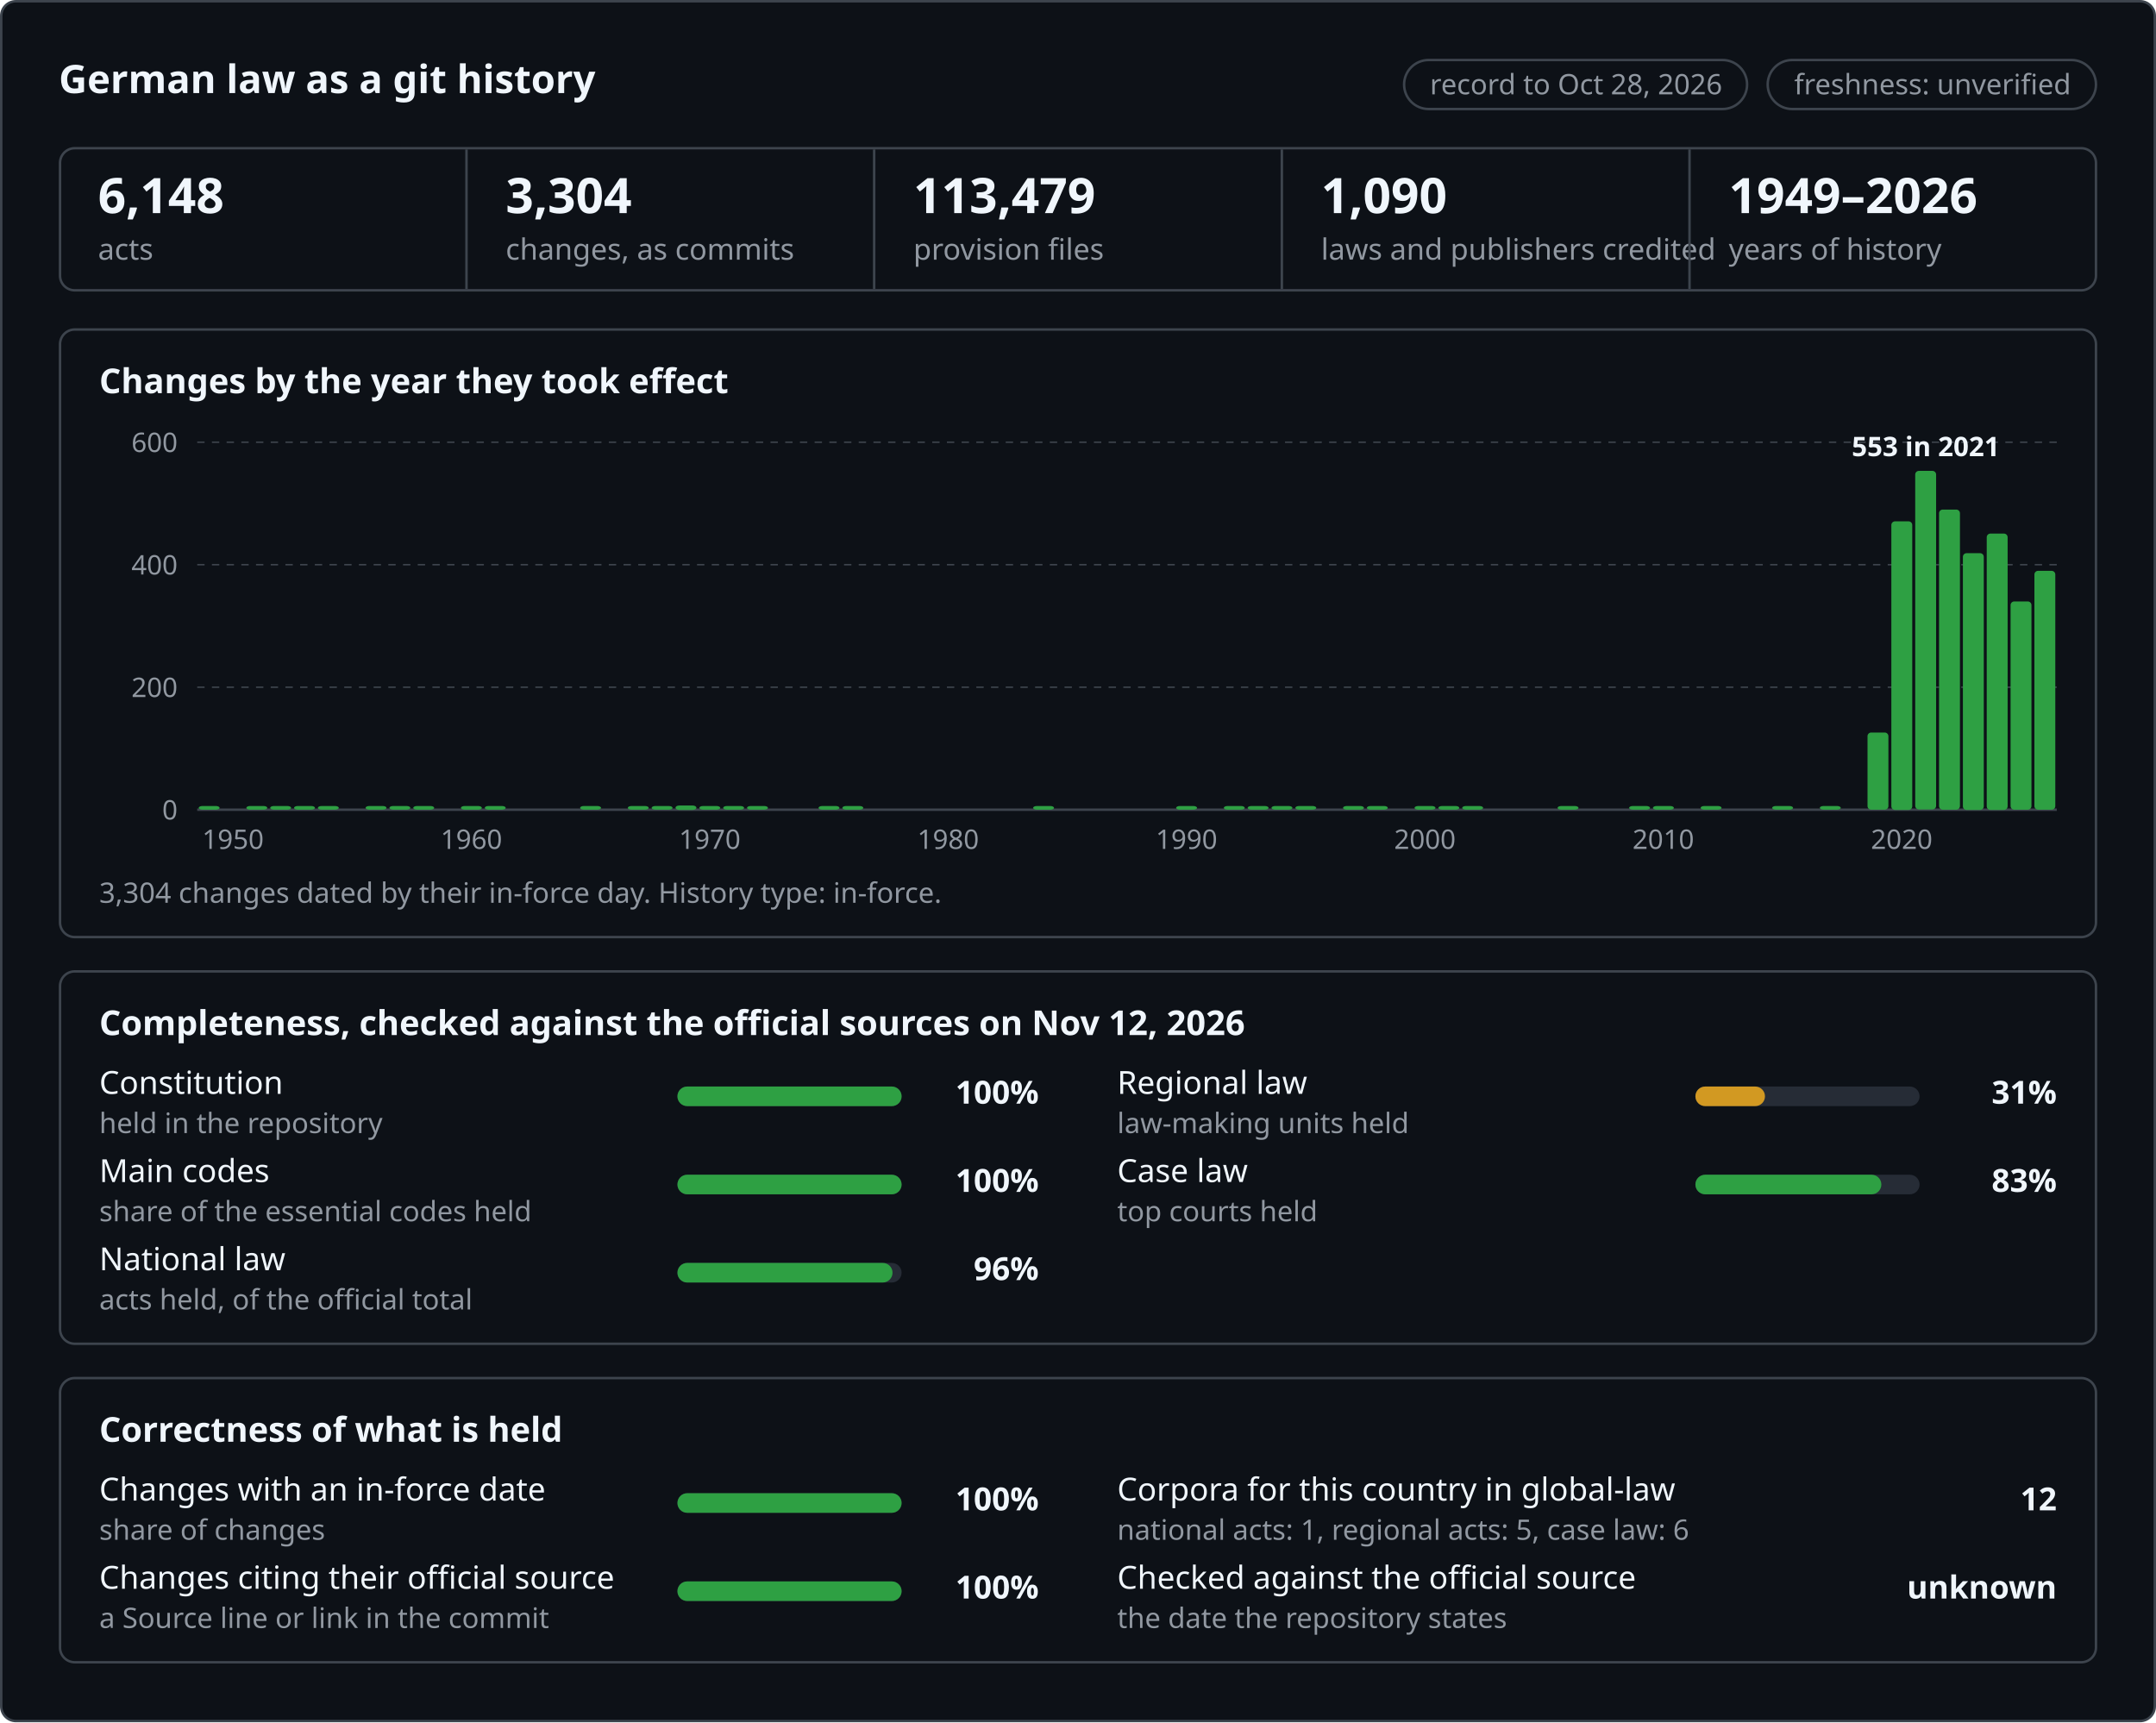
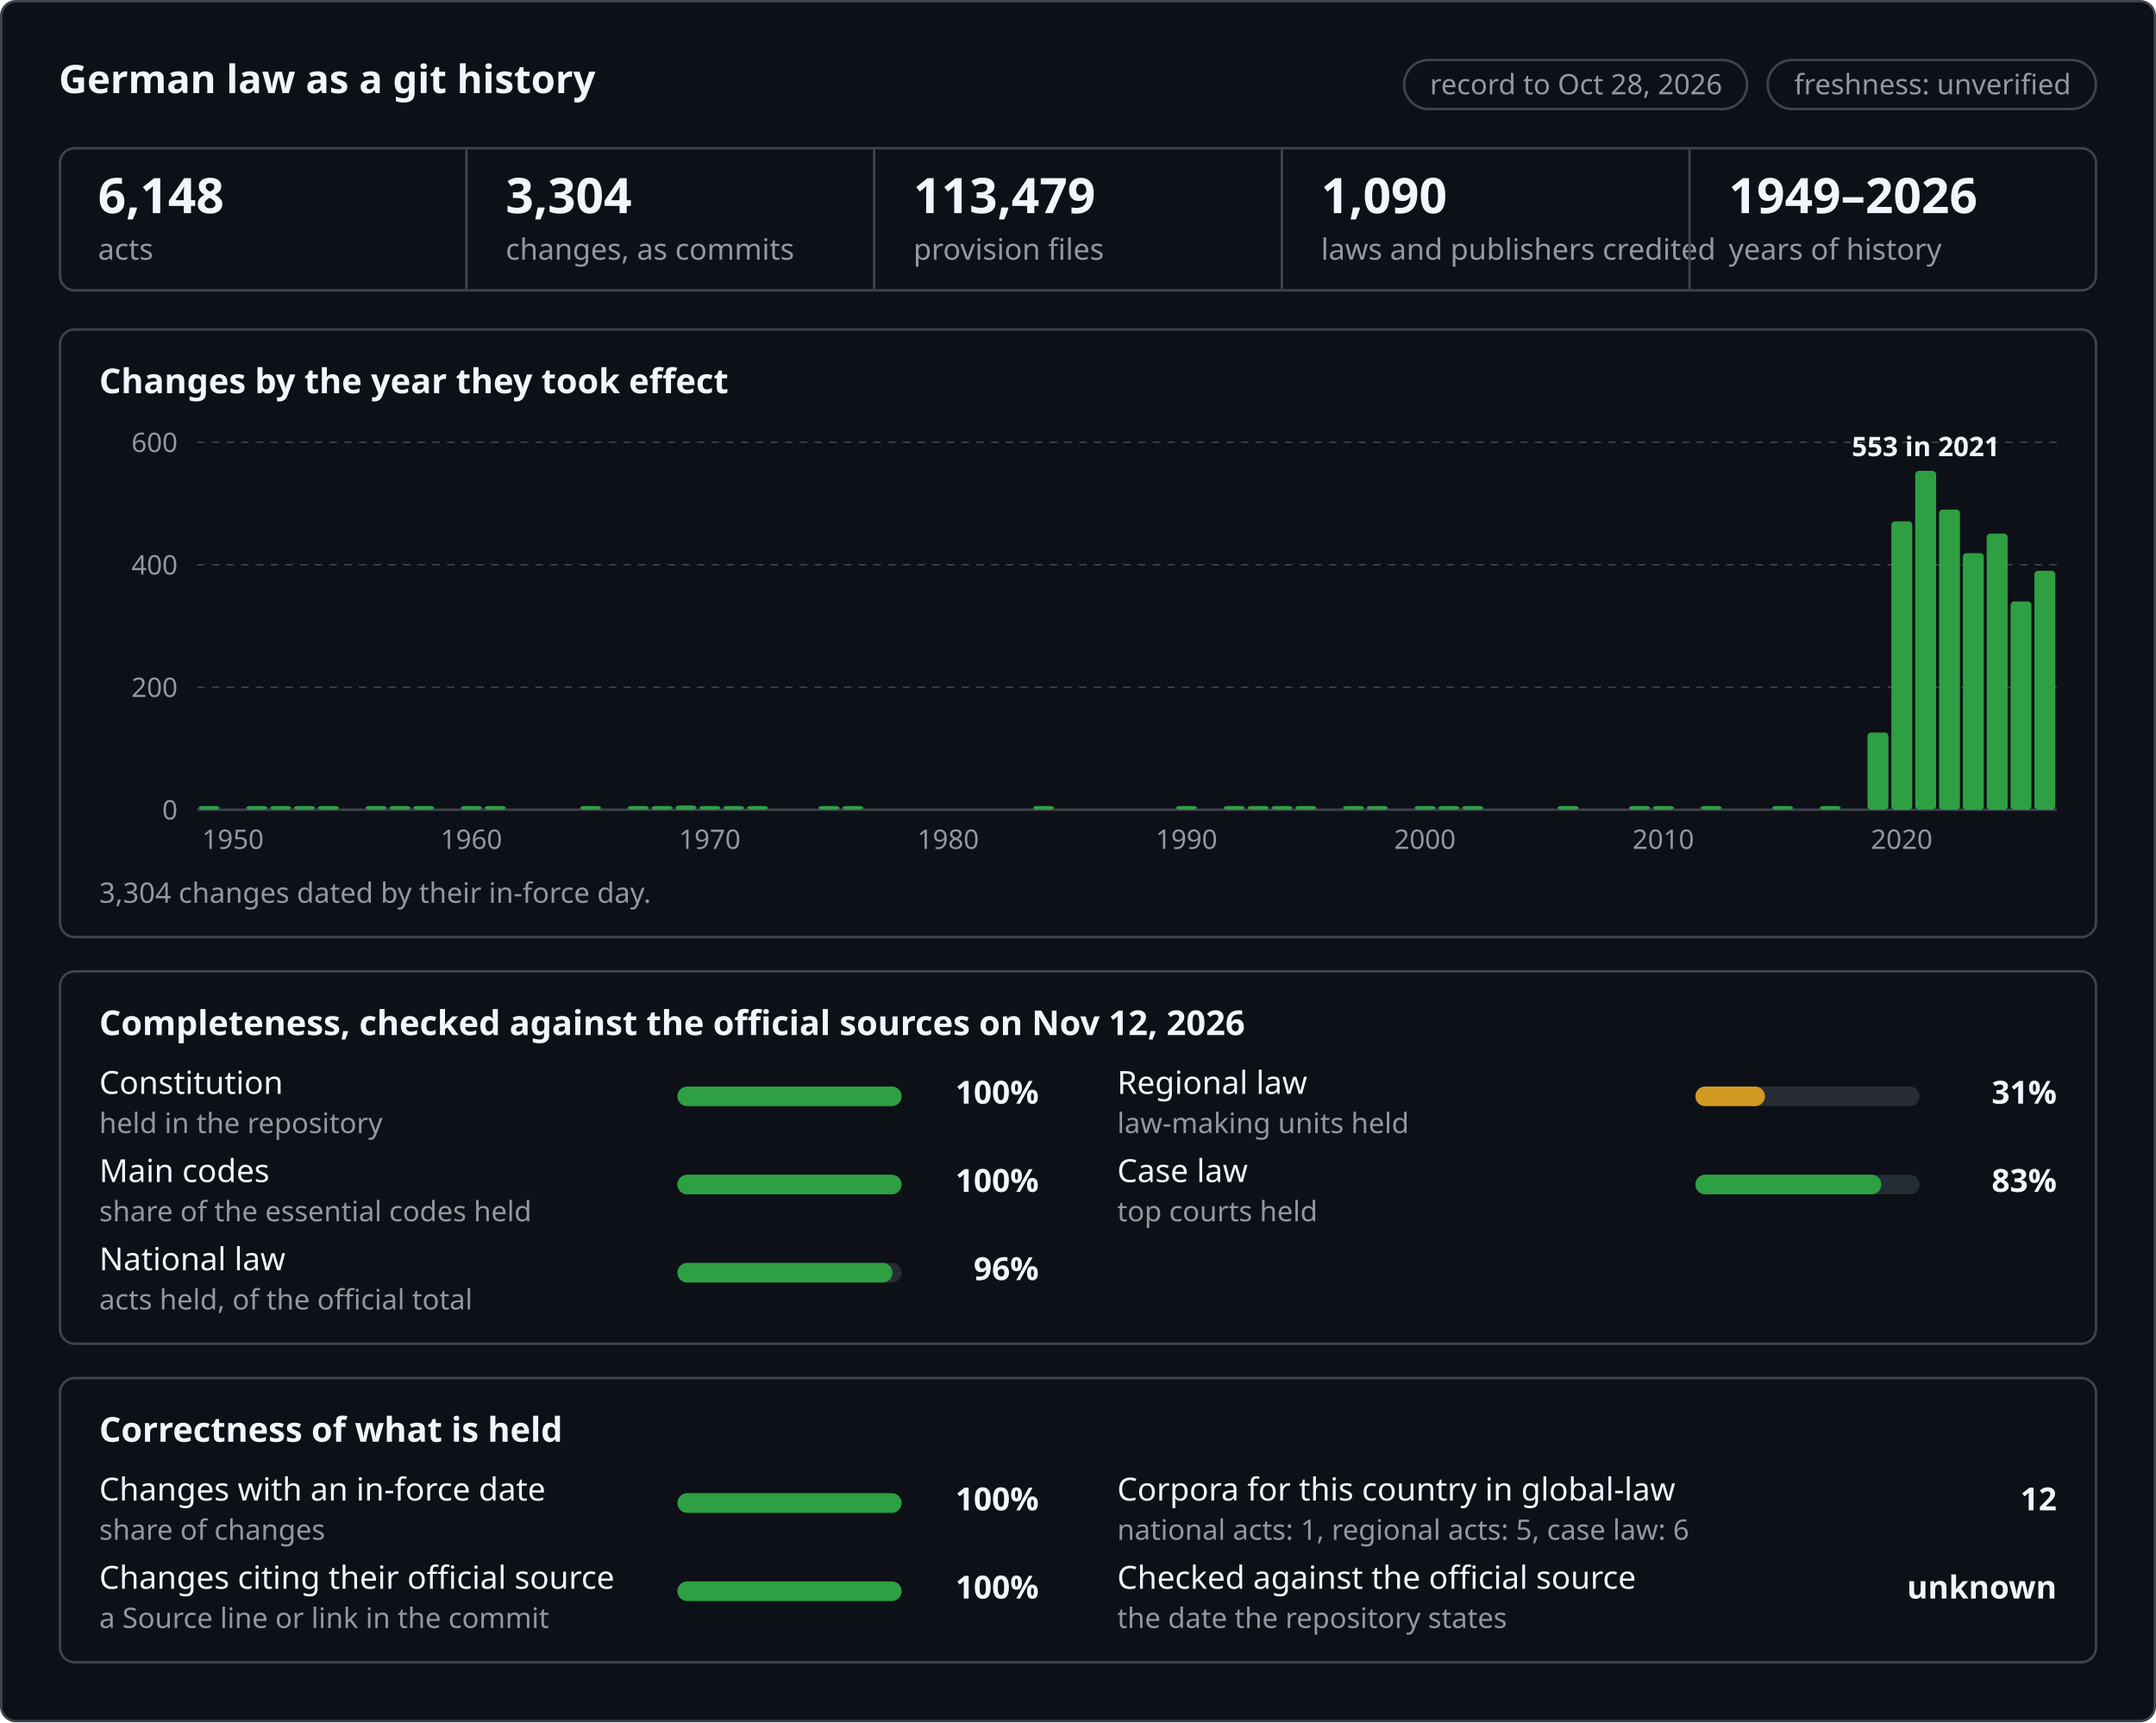
<svg xmlns="http://www.w3.org/2000/svg" width="880" height="703" viewBox="0 0 880 703" font-family="-apple-system,BlinkMacSystemFont,Segoe UI,Noto Sans,Helvetica,Arial,sans-serif">
  <rect x="0.5" y="0.5" width="879" height="702" rx="6" fill="#0d1117" stroke="#3d444d" />
  <text x="24" y="38" font-size="16" font-weight="600" fill="#f0f6fc">German law as a git history</text>
  <rect x="573.1" y="24.5" width="140" height="20" rx="10" fill="none" stroke="#3d444d" />
  <text x="643.3" y="38.5" font-size="11.5" font-weight="500" text-anchor="middle" fill="#9198a1">record to Oct 28, 2026</text>
  <rect x="721.5" y="24.5" width="134" height="20" rx="10" fill="none" stroke="#3d444d" />
  <text x="788.8" y="38.5" font-size="11.5" font-weight="500" text-anchor="middle" fill="#9198a1">freshness: unverified</text>
  <rect x="24.5" y="60.5" width="831" height="58" rx="6" fill="#0d1117" stroke="#3d444d" />
  <text x="40.0" y="87" font-size="20" font-weight="600" fill="#f0f6fc">6,148</text>
  <text x="40.0" y="106" font-size="12" fill="#9198a1">acts</text>
  <line x1="190.4" y1="61" x2="190.4" y2="118" stroke="#3d444d" />
  <text x="206.4" y="87" font-size="20" font-weight="600" fill="#f0f6fc">3,304</text>
  <text x="206.4" y="106" font-size="12" fill="#9198a1">changes, as commits</text>
  <line x1="356.8" y1="61" x2="356.8" y2="118" stroke="#3d444d" />
  <text x="372.8" y="87" font-size="20" font-weight="600" fill="#f0f6fc">113,479</text>
  <text x="372.8" y="106" font-size="12" fill="#9198a1">provision files</text>
  <line x1="523.2" y1="61" x2="523.2" y2="118" stroke="#3d444d" />
  <text x="539.2" y="87" font-size="20" font-weight="600" fill="#f0f6fc">1,090</text>
  <text x="539.2" y="106" font-size="12" fill="#9198a1" textLength="142" lengthAdjust="spacingAndGlyphs">laws and publishers credited</text>
  <line x1="689.6" y1="61" x2="689.6" y2="118" stroke="#3d444d" />
  <text x="705.6" y="87" font-size="20" font-weight="600" fill="#f0f6fc">1949–2026</text>
  <text x="705.6" y="106" font-size="12" fill="#9198a1">years of history</text>
  <rect x="24.5" y="134.5" width="831" height="248" rx="6" fill="#0d1117" stroke="#3d444d" />
  <text x="40.5" y="160.5" font-size="14" font-weight="600" fill="#f0f6fc">Changes by the year they took effect</text>
  <line x1="80.5" y1="330.5" x2="839.5" y2="330.5" stroke="#3d444d" stroke-width="1" />
  <text x="72.5" y="334.5" font-size="11" text-anchor="end" fill="#9198a1">0</text>
  <line x1="80.5" y1="280.5" x2="839.5" y2="280.5" stroke="#3d444d" stroke-width="0.6" stroke-dasharray="3 3" />
  <text x="72.5" y="284.5" font-size="11" text-anchor="end" fill="#9198a1">200</text>
  <line x1="80.5" y1="230.5" x2="839.5" y2="230.5" stroke="#3d444d" stroke-width="0.6" stroke-dasharray="3 3" />
  <text x="72.5" y="234.5" font-size="11" text-anchor="end" fill="#9198a1">400</text>
  <line x1="80.5" y1="180.5" x2="839.5" y2="180.5" stroke="#3d444d" stroke-width="0.6" stroke-dasharray="3 3" />
  <text x="72.5" y="184.5" font-size="11" text-anchor="end" fill="#9198a1">600</text>
  <rect x="81.10" y="329.0" width="8.53" height="1.5" rx="1.5" fill="#2ea043" />
  <text x="95.1" y="346.5" font-size="11" text-anchor="middle" fill="#9198a1">1950</text>
  <rect x="100.56" y="329.0" width="8.53" height="1.5" rx="1.5" fill="#2ea043" />
  <rect x="110.29" y="329.0" width="8.53" height="1.5" rx="1.5" fill="#2ea043" />
  <rect x="120.02" y="329.0" width="8.53" height="1.5" rx="1.5" fill="#2ea043" />
  <rect x="129.75" y="329.0" width="8.53" height="1.5" rx="1.5" fill="#2ea043" />
  <rect x="149.22" y="329.0" width="8.53" height="1.5" rx="1.5" fill="#2ea043" />
  <rect x="158.95" y="329.0" width="8.53" height="1.5" rx="1.5" fill="#2ea043" />
  <rect x="168.68" y="329.0" width="8.53" height="1.5" rx="1.5" fill="#2ea043" />
  <rect x="188.14" y="329.0" width="8.53" height="1.5" rx="1.5" fill="#2ea043" />
  <text x="192.4" y="346.5" font-size="11" text-anchor="middle" fill="#9198a1">1960</text>
  <rect x="197.87" y="329.0" width="8.53" height="1.5" rx="1.5" fill="#2ea043" />
  <rect x="236.79" y="329.0" width="8.53" height="1.5" rx="1.5" fill="#2ea043" />
  <rect x="256.25" y="329.0" width="8.53" height="1.5" rx="1.5" fill="#2ea043" />
  <rect x="265.98" y="329.0" width="8.53" height="1.5" rx="1.5" fill="#2ea043" />
  <rect x="275.72" y="328.8" width="8.53" height="1.8" rx="1.5" fill="#2ea043" />
  <rect x="285.45" y="329.0" width="8.53" height="1.5" rx="1.5" fill="#2ea043" />
  <text x="289.7" y="346.5" font-size="11" text-anchor="middle" fill="#9198a1">1970</text>
  <rect x="295.18" y="329.0" width="8.53" height="1.5" rx="1.5" fill="#2ea043" />
  <rect x="304.91" y="329.0" width="8.53" height="1.5" rx="1.5" fill="#2ea043" />
  <rect x="334.10" y="329.0" width="8.53" height="1.5" rx="1.5" fill="#2ea043" />
  <rect x="343.83" y="329.0" width="8.53" height="1.5" rx="1.5" fill="#2ea043" />
  <text x="387.0" y="346.5" font-size="11" text-anchor="middle" fill="#9198a1">1980</text>
  <rect x="421.68" y="329.0" width="8.53" height="1.5" rx="1.5" fill="#2ea043" />
  <rect x="480.06" y="329.0" width="8.53" height="1.5" rx="1.5" fill="#2ea043" />
  <text x="484.3" y="346.5" font-size="11" text-anchor="middle" fill="#9198a1">1990</text>
  <rect x="499.52" y="329.0" width="8.53" height="1.5" rx="1.5" fill="#2ea043" />
  <rect x="509.25" y="329.0" width="8.53" height="1.5" rx="1.5" fill="#2ea043" />
  <rect x="518.98" y="329.0" width="8.53" height="1.5" rx="1.5" fill="#2ea043" />
  <rect x="528.72" y="329.0" width="8.53" height="1.5" rx="1.5" fill="#2ea043" />
  <rect x="548.18" y="329.0" width="8.53" height="1.5" rx="1.5" fill="#2ea043" />
  <rect x="557.91" y="329.0" width="8.53" height="1.5" rx="1.5" fill="#2ea043" />
  <rect x="577.37" y="329.0" width="8.53" height="1.5" rx="1.5" fill="#2ea043" />
  <text x="581.6" y="346.5" font-size="11" text-anchor="middle" fill="#9198a1">2000</text>
  <rect x="587.10" y="329.0" width="8.53" height="1.5" rx="1.5" fill="#2ea043" />
  <rect x="596.83" y="329.0" width="8.53" height="1.5" rx="1.5" fill="#2ea043" />
  <rect x="635.75" y="329.0" width="8.53" height="1.5" rx="1.5" fill="#2ea043" />
  <rect x="664.95" y="329.0" width="8.53" height="1.5" rx="1.5" fill="#2ea043" />
  <rect x="674.68" y="329.0" width="8.53" height="1.5" rx="1.5" fill="#2ea043" />
  <text x="678.9" y="346.5" font-size="11" text-anchor="middle" fill="#9198a1">2010</text>
  <rect x="694.14" y="329.0" width="8.53" height="1.5" rx="1.5" fill="#2ea043" />
  <rect x="723.33" y="329.0" width="8.53" height="1.5" rx="1.5" fill="#2ea043" />
  <rect x="742.79" y="329.0" width="8.53" height="1.5" rx="1.5" fill="#2ea043" />
  <rect x="762.25" y="299.0" width="8.53" height="31.5" rx="1.5" fill="#2ea043" />
  <rect x="771.98" y="212.8" width="8.53" height="117.8" rx="1.5" fill="#2ea043" />
  <text x="776.2" y="346.5" font-size="11" text-anchor="middle" fill="#9198a1">2020</text>
  <rect x="781.72" y="192.2" width="8.53" height="138.2" rx="1.5" fill="#2ea043" />
  <text x="786.0" y="186.2" font-size="11" font-weight="600" text-anchor="middle" fill="#f0f6fc">553 in 2021</text>
  <rect x="791.45" y="208.0" width="8.53" height="122.5" rx="1.5" fill="#2ea043" />
  <rect x="801.18" y="225.8" width="8.53" height="104.8" rx="1.5" fill="#2ea043" />
  <rect x="810.91" y="217.8" width="8.53" height="112.8" rx="1.5" fill="#2ea043" />
  <rect x="820.64" y="245.5" width="8.53" height="85.0" rx="1.5" fill="#2ea043" />
  <rect x="830.37" y="233.0" width="8.53" height="97.5" rx="1.5" fill="#2ea043" />
-   <text x="40.5" y="368.5" font-size="11.5" fill="#9198a1">3,304 changes dated by their in-force day. History type: in-force.</text>
+   <text x="40.5" y="368.5" font-size="11.5" fill="#9198a1">3,304 changes dated by their in-force day.</text>
  <rect x="24.5" y="396.5" width="831" height="152" rx="6" fill="#0d1117" stroke="#3d444d" />
  <text x="40.5" y="422.5" font-size="14" font-weight="600" fill="#f0f6fc">Completeness, checked against the official sources on Nov 12, 2026</text>
  <text x="40.5" y="446.5" font-size="13" fill="#f0f6fc">Constitution</text>
  <text x="40.5" y="462.5" font-size="11.5" fill="#9198a1">held in the repository</text>
  <g>
    <rect x="276.5" y="443.5" width="91.5" height="8" rx="4" fill="#262c36" />
    <rect x="276.5" y="443.5" width="91.5" height="8" rx="4" fill="#2ea043" />
  </g>
  <text x="424.0" y="450.5" font-size="13" font-weight="600" text-anchor="end" fill="#f0f6fc">100%</text>
  <text x="40.5" y="482.5" font-size="13" fill="#f0f6fc">Main codes</text>
  <text x="40.5" y="498.5" font-size="11.5" fill="#9198a1">share of the essential codes held</text>
  <g>
    <rect x="276.5" y="479.5" width="91.5" height="8" rx="4" fill="#262c36" />
    <rect x="276.5" y="479.5" width="91.5" height="8" rx="4" fill="#2ea043" />
  </g>
  <text x="424.0" y="486.5" font-size="13" font-weight="600" text-anchor="end" fill="#f0f6fc">100%</text>
  <text x="40.5" y="518.5" font-size="13" fill="#f0f6fc">National law</text>
  <text x="40.5" y="534.5" font-size="11.5" fill="#9198a1">acts held, of the official total</text>
  <g>
    <rect x="276.5" y="515.5" width="91.5" height="8" rx="4" fill="#262c36" />
    <rect x="276.5" y="515.5" width="87.8" height="8" rx="4" fill="#2ea043" />
  </g>
  <text x="424.0" y="522.5" font-size="13" font-weight="600" text-anchor="end" fill="#f0f6fc">96%</text>
  <text x="456.0" y="446.5" font-size="13" fill="#f0f6fc">Regional law</text>
  <text x="456.0" y="462.5" font-size="11.5" fill="#9198a1">law-making units held</text>
  <g>
    <rect x="692.0" y="443.5" width="91.5" height="8" rx="4" fill="#262c36" />
    <rect x="692.0" y="443.5" width="28.4" height="8" rx="4" fill="#d29922" />
  </g>
  <text x="839.5" y="450.5" font-size="13" font-weight="600" text-anchor="end" fill="#f0f6fc">31%</text>
  <text x="456.0" y="482.5" font-size="13" fill="#f0f6fc">Case law</text>
  <text x="456.0" y="498.5" font-size="11.5" fill="#9198a1">top courts held</text>
  <g>
    <rect x="692.0" y="479.5" width="91.5" height="8" rx="4" fill="#262c36" />
    <rect x="692.0" y="479.5" width="75.9" height="8" rx="4" fill="#2ea043" />
  </g>
  <text x="839.5" y="486.5" font-size="13" font-weight="600" text-anchor="end" fill="#f0f6fc">83%</text>
  <rect x="24.5" y="562.5" width="831" height="116" rx="6" fill="#0d1117" stroke="#3d444d" />
  <text x="40.5" y="588.5" font-size="14" font-weight="600" fill="#f0f6fc">Correctness of what is held</text>
  <text x="40.5" y="612.5" font-size="13" fill="#f0f6fc">Changes with an in-force date</text>
  <text x="40.5" y="628.5" font-size="11.5" fill="#9198a1">share of changes</text>
  <g>
    <rect x="276.5" y="609.5" width="91.5" height="8" rx="4" fill="#262c36" />
    <rect x="276.5" y="609.5" width="91.5" height="8" rx="4" fill="#2ea043" />
  </g>
  <text x="424.0" y="616.5" font-size="13" font-weight="600" text-anchor="end" fill="#f0f6fc">100%</text>
  <text x="40.5" y="648.5" font-size="13" fill="#f0f6fc">Changes citing their official source</text>
  <text x="40.5" y="664.5" font-size="11.5" fill="#9198a1">a Source line or link in the commit</text>
  <g>
    <rect x="276.5" y="645.5" width="91.5" height="8" rx="4" fill="#262c36" />
    <rect x="276.5" y="645.5" width="91.5" height="8" rx="4" fill="#2ea043" />
  </g>
  <text x="424.0" y="652.5" font-size="13" font-weight="600" text-anchor="end" fill="#f0f6fc">100%</text>
  <text x="456.0" y="612.5" font-size="13" fill="#f0f6fc">Corpora for this country in global-law</text>
  <text x="456.0" y="628.5" font-size="11.5" fill="#9198a1">national acts: 1, regional acts: 5, case law: 6</text>
  <text x="839.5" y="616.5" font-size="13" font-weight="600" text-anchor="end" fill="#f0f6fc">12</text>
  <text x="456.0" y="648.5" font-size="13" fill="#f0f6fc">Checked against the official source</text>
  <text x="456.0" y="664.5" font-size="11.5" fill="#9198a1">the date the repository states</text>
  <text x="839.5" y="652.5" font-size="13" font-weight="600" text-anchor="end" fill="#f0f6fc">unknown</text>
</svg>
